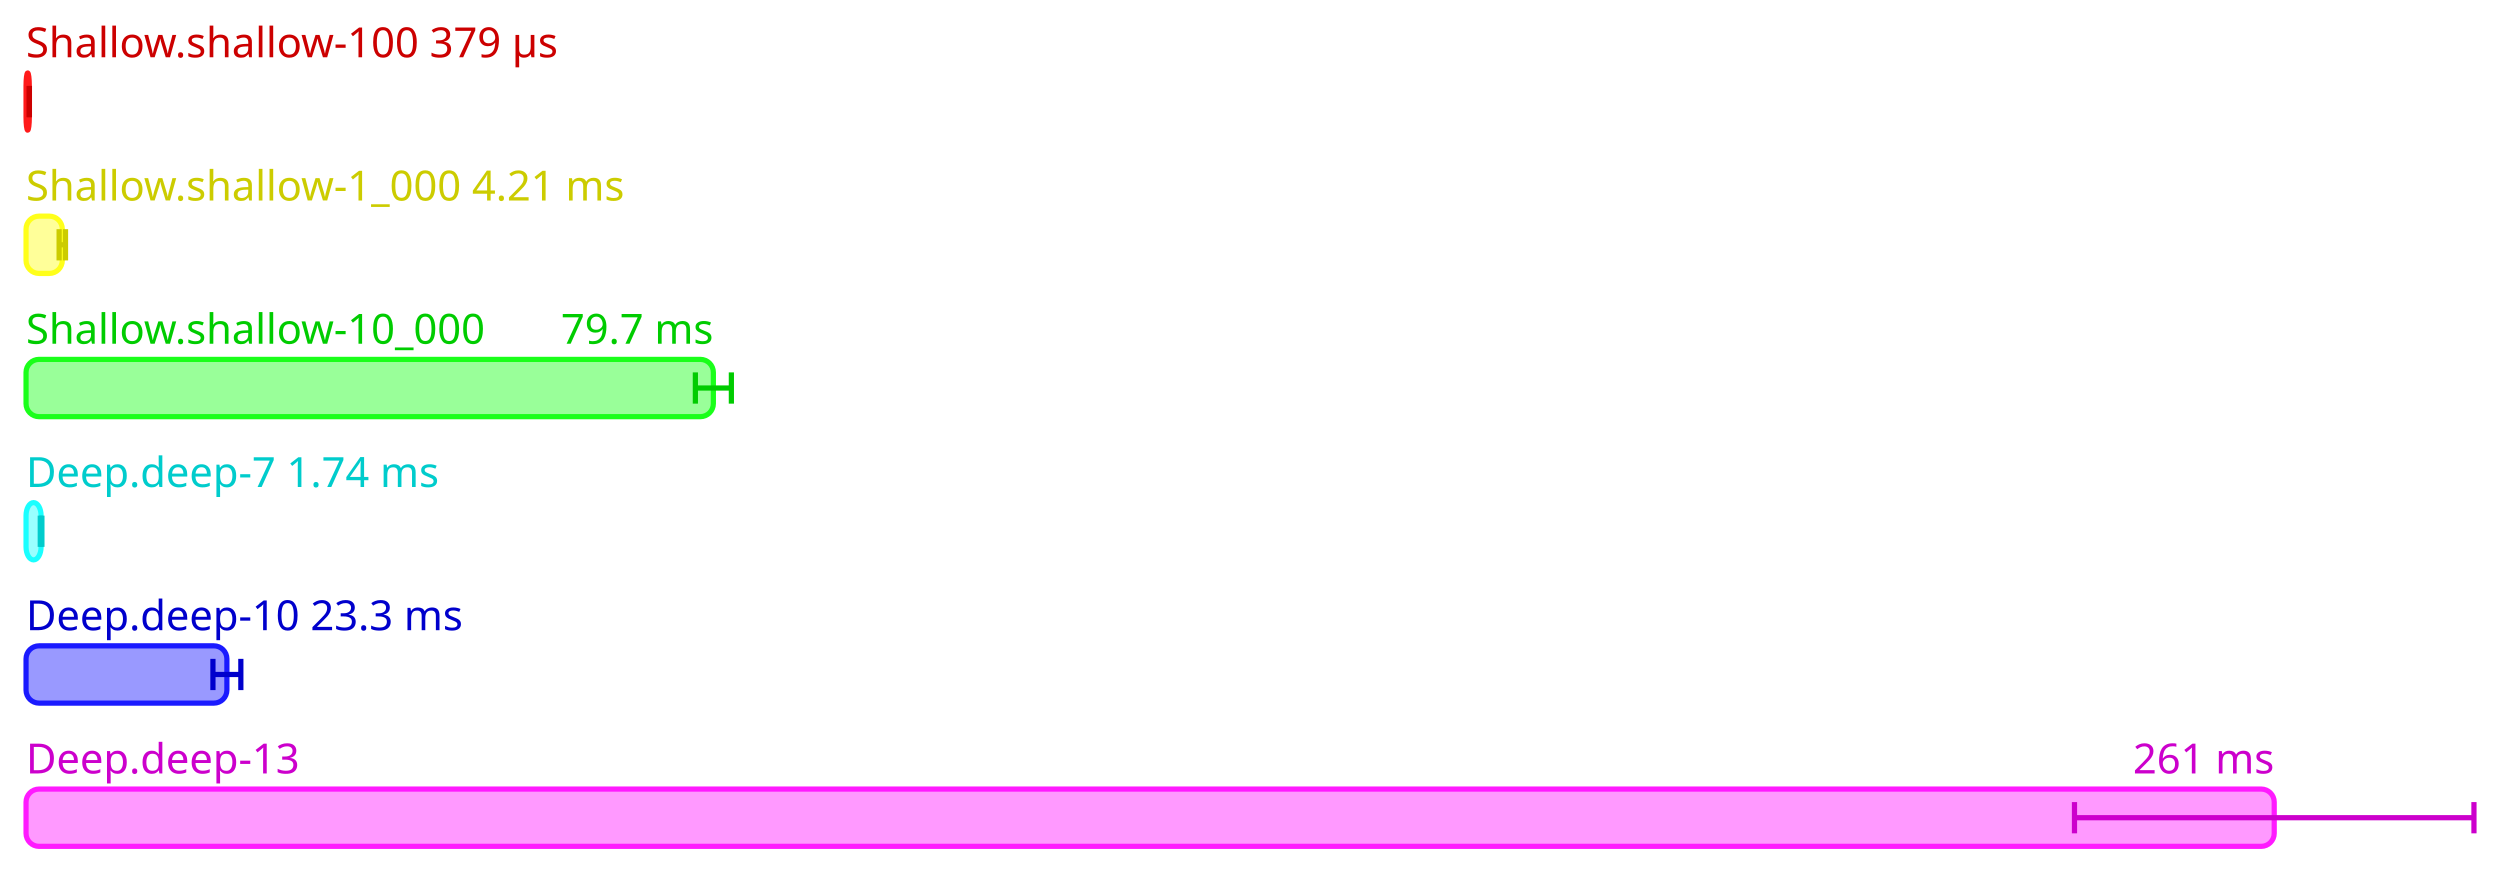
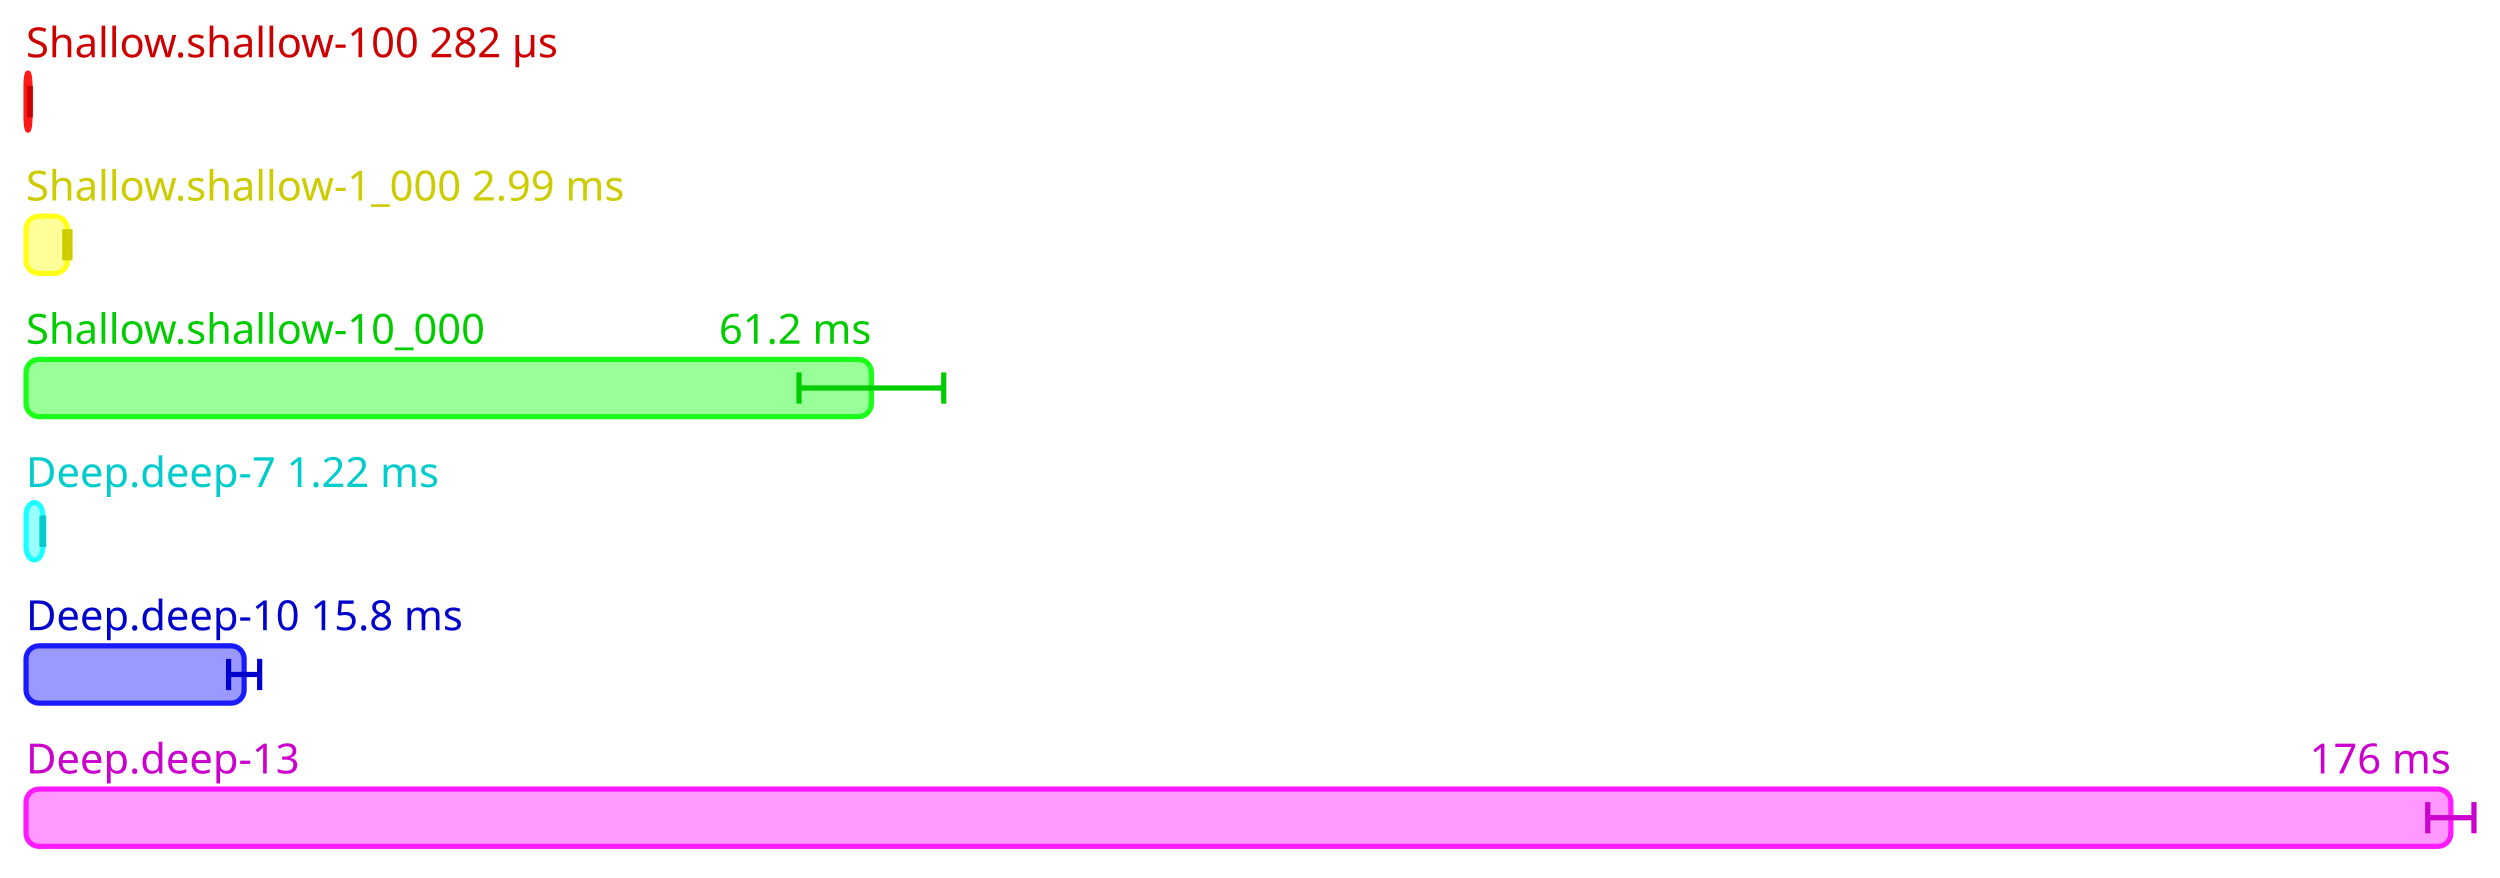
<svg xmlns="http://www.w3.org/2000/svg" height="337" width="960.0" font-size="16" font-family="sans-serif" stroke-width="2">
  <g transform="translate(10.0 0)">
-     <text fill="hsl(0, 100%, 40%)" y="22">Shallow.shallow-100 379  μs</text>
+     <text fill="hsl(0, 100%, 40%)" y="22">Shallow.shallow-100 282  μs</text>
    <g>
-       <rect y="28" rx="5" height="22" width="1.255" fill="hsl(0, 100%, 80%)" stroke="hsl(0, 100%, 55%)" />
+       <rect y="28" rx="5" height="22" width="1.498" fill="hsl(0, 100%, 80%)" stroke="hsl(0, 100%, 55%)" />
      <g stroke="hsl(0, 100%, 40%)">
-         <line x1="1.217" x2="1.293" y1="39" y2="39" />
-         <line x1="1.217" x2="1.217" y1="33" y2="45" />
-         <line x1="1.293" x2="1.293" y1="33" y2="45" />
+         <line x1="1.4" x2="1.595" y1="39" y2="39" />
+         <line x1="1.4" x2="1.4" y1="33" y2="45" />
+         <line x1="1.595" x2="1.595" y1="33" y2="45" />
      </g>
    </g>
-     <text fill="hsl(60, 100%, 40%)" y="77">Shallow.shallow-1_000 4.21 ms</text>
+     <text fill="hsl(60, 100%, 40%)" y="77">Shallow.shallow-1_000 2.99 ms</text>
    <g>
-       <rect y="83" rx="5" height="22" width="13.927" fill="hsl(60, 100%, 80%)" stroke="hsl(60, 100%, 55%)" />
+       <rect y="83" rx="5" height="22" width="15.882" fill="hsl(60, 100%, 80%)" stroke="hsl(60, 100%, 55%)" />
      <g stroke="hsl(60, 100%, 40%)">
-         <line x1="12.7" x2="15.155" y1="94" y2="94" />
-         <line x1="12.7" x2="12.7" y1="88" y2="100" />
-         <line x1="15.155" x2="15.155" y1="88" y2="100" />
+         <line x1="14.902" x2="16.861" y1="94" y2="94" />
+         <line x1="14.902" x2="14.902" y1="88" y2="100" />
+         <line x1="16.861" x2="16.861" y1="88" y2="100" />
      </g>
    </g>
    <g fill="hsl(120, 100%, 40%)">
      <text y="132">Shallow.shallow-10_000</text>
-       <text y="132" x="263.932" text-anchor="end">79.7 ms</text>
+       <text y="132" x="324.608" text-anchor="end">61.2 ms</text>
    </g>
    <g>
-       <rect y="138" rx="5" height="22" width="263.932" fill="hsl(120, 100%, 80%)" stroke="hsl(120, 100%, 55%)" />
+       <rect y="138" rx="5" height="22" width="324.608" fill="hsl(120, 100%, 80%)" stroke="hsl(120, 100%, 55%)" />
      <g stroke="hsl(120, 100%, 40%)">
-         <line x1="257.02" x2="270.845" y1="149" y2="149" />
-         <line x1="257.02" x2="257.02" y1="143" y2="155" />
-         <line x1="270.845" x2="270.845" y1="143" y2="155" />
+         <line x1="296.824" x2="352.392" y1="149" y2="149" />
+         <line x1="296.824" x2="296.824" y1="143" y2="155" />
+         <line x1="352.392" x2="352.392" y1="143" y2="155" />
      </g>
    </g>
-     <text fill="hsl(180, 100%, 40%)" y="187">Deep.deep-7 1.74 ms</text>
+     <text fill="hsl(180, 100%, 40%)" y="187">Deep.deep-7 1.22 ms</text>
    <g>
-       <rect y="193" rx="5" height="22" width="5.776" fill="hsl(180, 100%, 80%)" stroke="hsl(180, 100%, 55%)" />
+       <rect y="193" rx="5" height="22" width="6.447" fill="hsl(180, 100%, 80%)" stroke="hsl(180, 100%, 55%)" />
      <g stroke="hsl(180, 100%, 40%)">
-         <line x1="5.458" x2="6.094" y1="204" y2="204" />
-         <line x1="5.458" x2="5.458" y1="198" y2="210" />
-         <line x1="6.094" x2="6.094" y1="198" y2="210" />
+         <line x1="6.131" x2="6.763" y1="204" y2="204" />
+         <line x1="6.131" x2="6.131" y1="198" y2="210" />
+         <line x1="6.763" x2="6.763" y1="198" y2="210" />
      </g>
    </g>
-     <text fill="hsl(240, 100%, 40%)" y="242">Deep.deep-10 23.3 ms</text>
+     <text fill="hsl(240, 100%, 40%)" y="242">Deep.deep-10 15.8 ms</text>
    <g>
-       <rect y="248" rx="5" height="22" width="77.124" fill="hsl(240, 100%, 80%)" stroke="hsl(240, 100%, 55%)" />
+       <rect y="248" rx="5" height="22" width="83.743" fill="hsl(240, 100%, 80%)" stroke="hsl(240, 100%, 55%)" />
      <g stroke="hsl(240, 100%, 40%)">
-         <line x1="71.767" x2="82.482" y1="259" y2="259" />
-         <line x1="71.767" x2="71.767" y1="253" y2="265" />
-         <line x1="82.482" x2="82.482" y1="253" y2="265" />
+         <line x1="77.779" x2="89.707" y1="259" y2="259" />
+         <line x1="77.779" x2="77.779" y1="253" y2="265" />
+         <line x1="89.707" x2="89.707" y1="253" y2="265" />
      </g>
    </g>
    <g fill="hsl(300, 100%, 40%)">
      <text y="297">Deep.deep-13</text>
-       <text y="297" x="863.301" text-anchor="end">261  ms</text>
+       <text y="297" x="931.129" text-anchor="end">176  ms</text>
    </g>
    <g>
-       <rect y="303" rx="5" height="22" width="863.301" fill="hsl(300, 100%, 80%)" stroke="hsl(300, 100%, 55%)" />
+       <rect y="303" rx="5" height="22" width="931.129" fill="hsl(300, 100%, 80%)" stroke="hsl(300, 100%, 55%)" />
      <g stroke="hsl(300, 100%, 40%)">
-         <line x1="786.602" x2="940.0" y1="314" y2="314" />
-         <line x1="786.602" x2="786.602" y1="308" y2="320" />
+         <line x1="922.257" x2="940.0" y1="314" y2="314" />
+         <line x1="922.257" x2="922.257" y1="308" y2="320" />
        <line x1="940.0" x2="940.0" y1="308" y2="320" />
      </g>
    </g>
  </g>
</svg>
